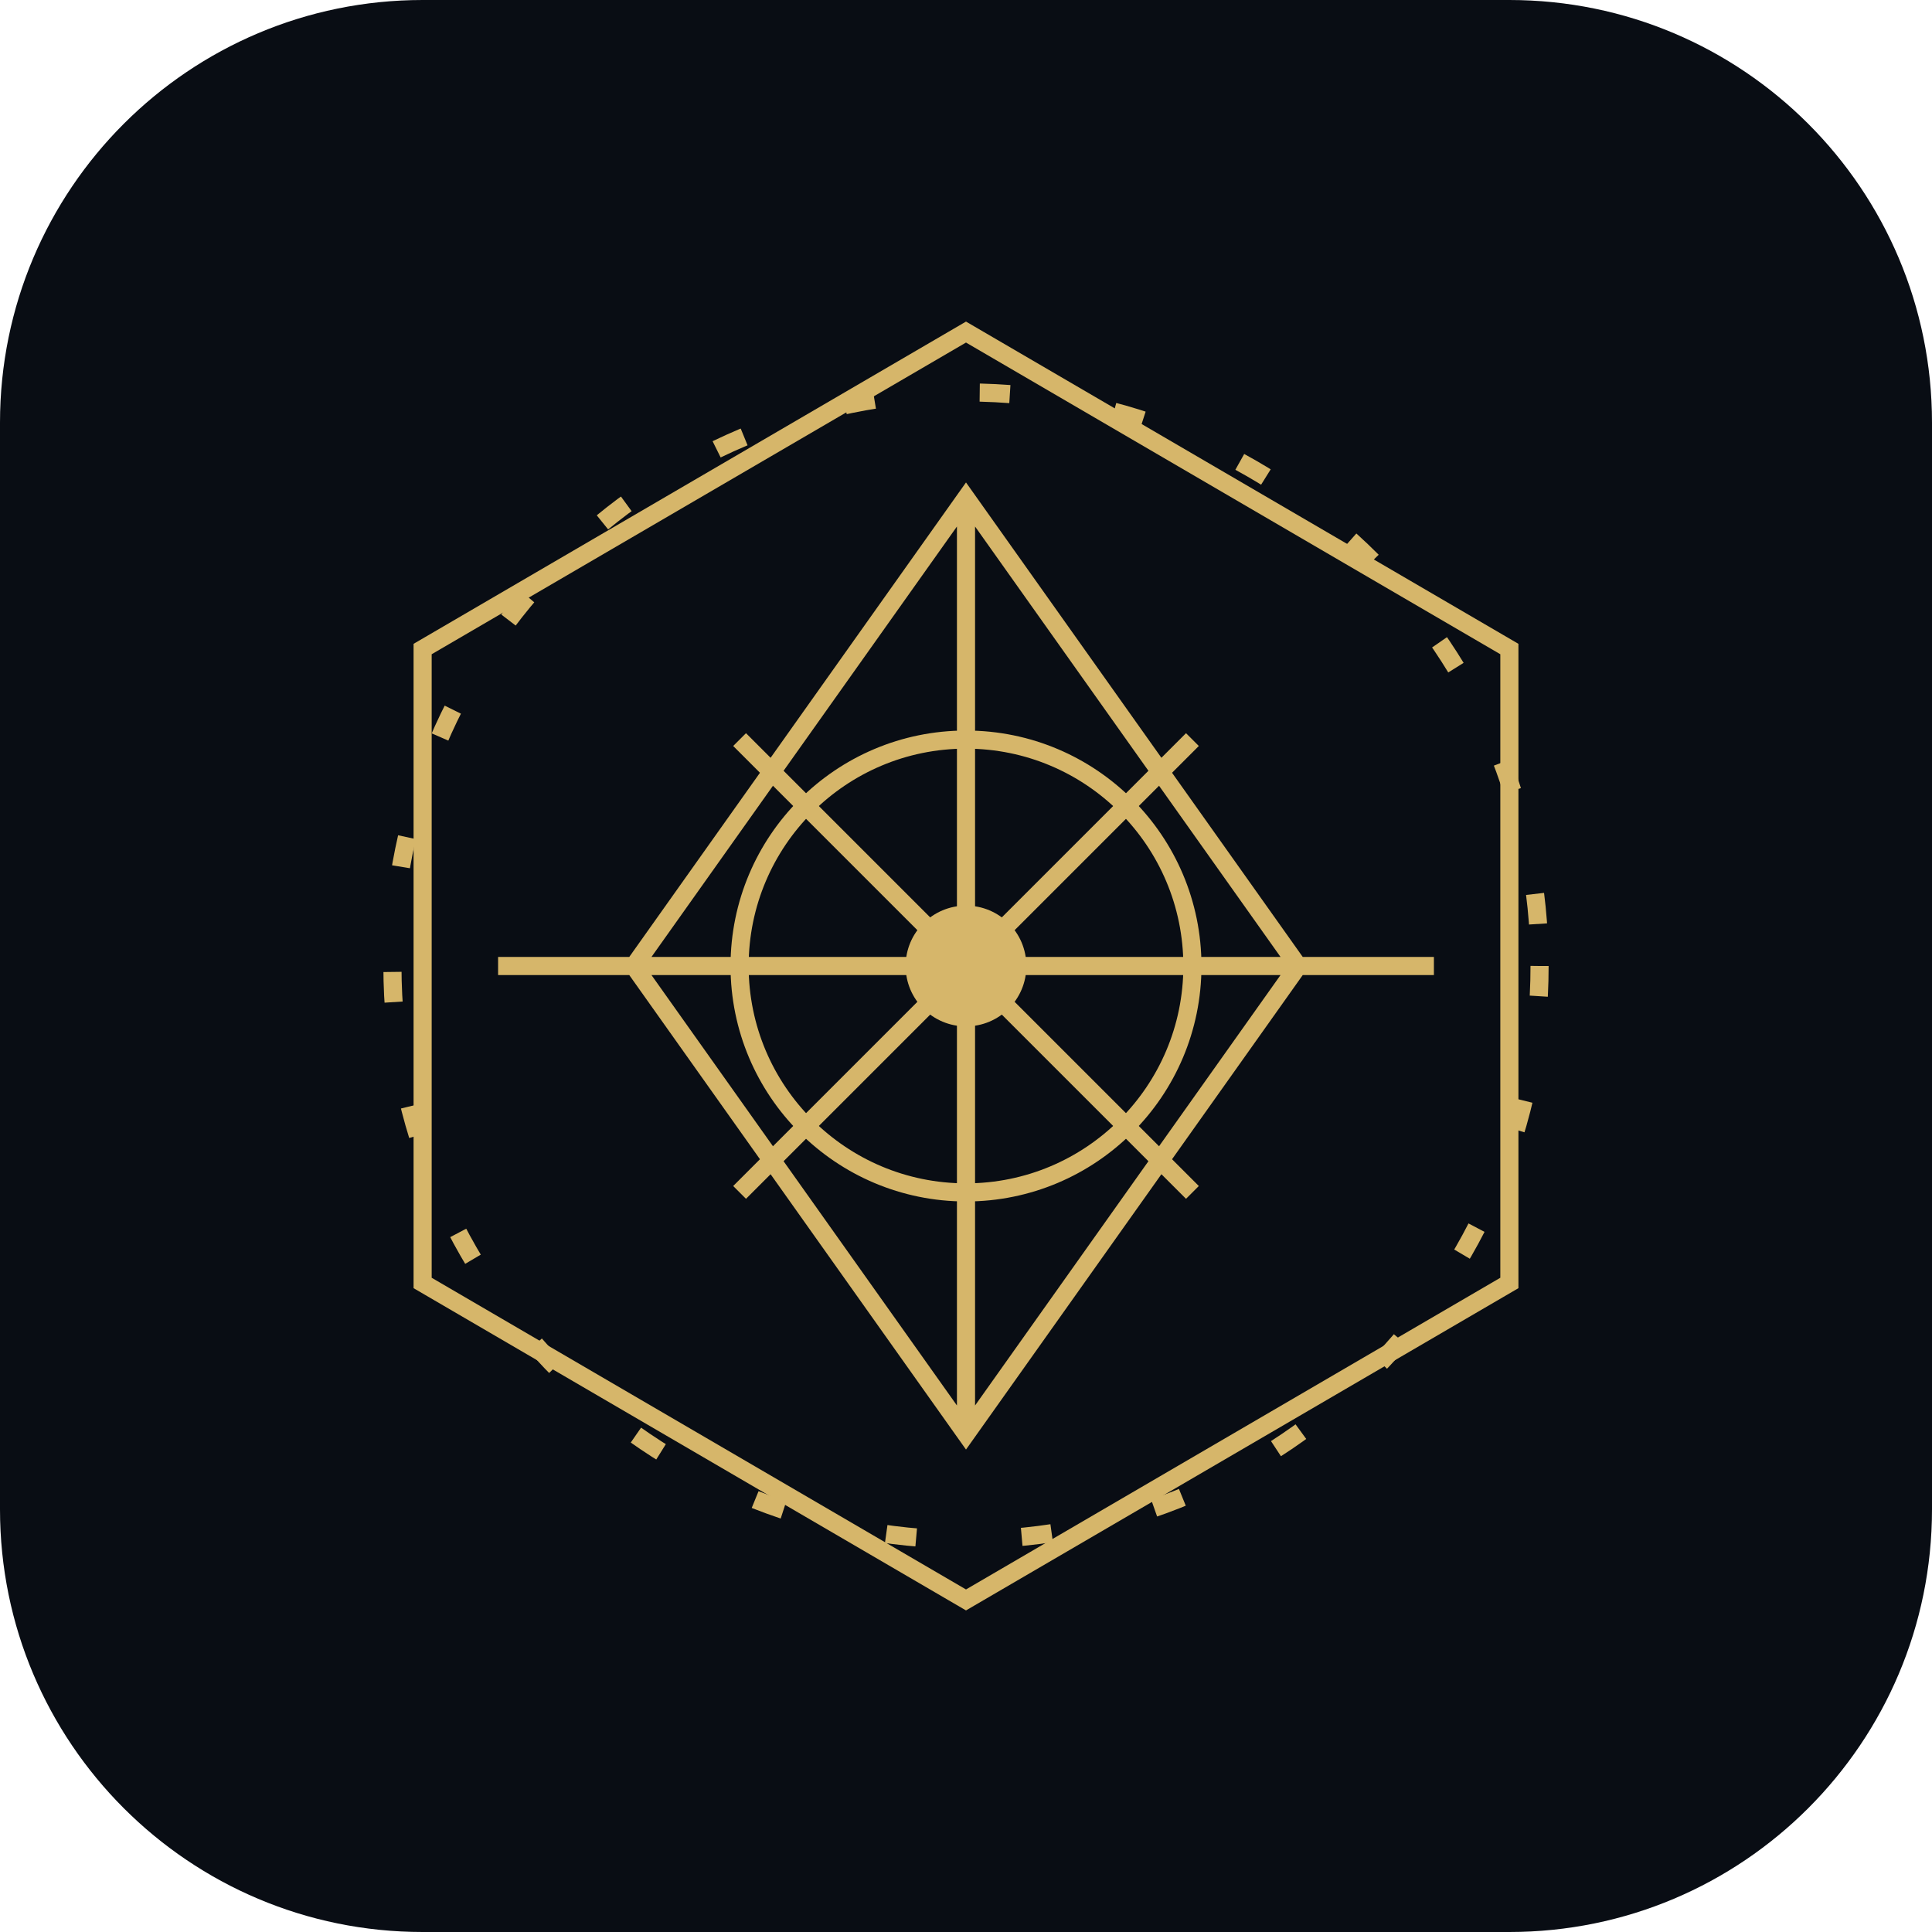
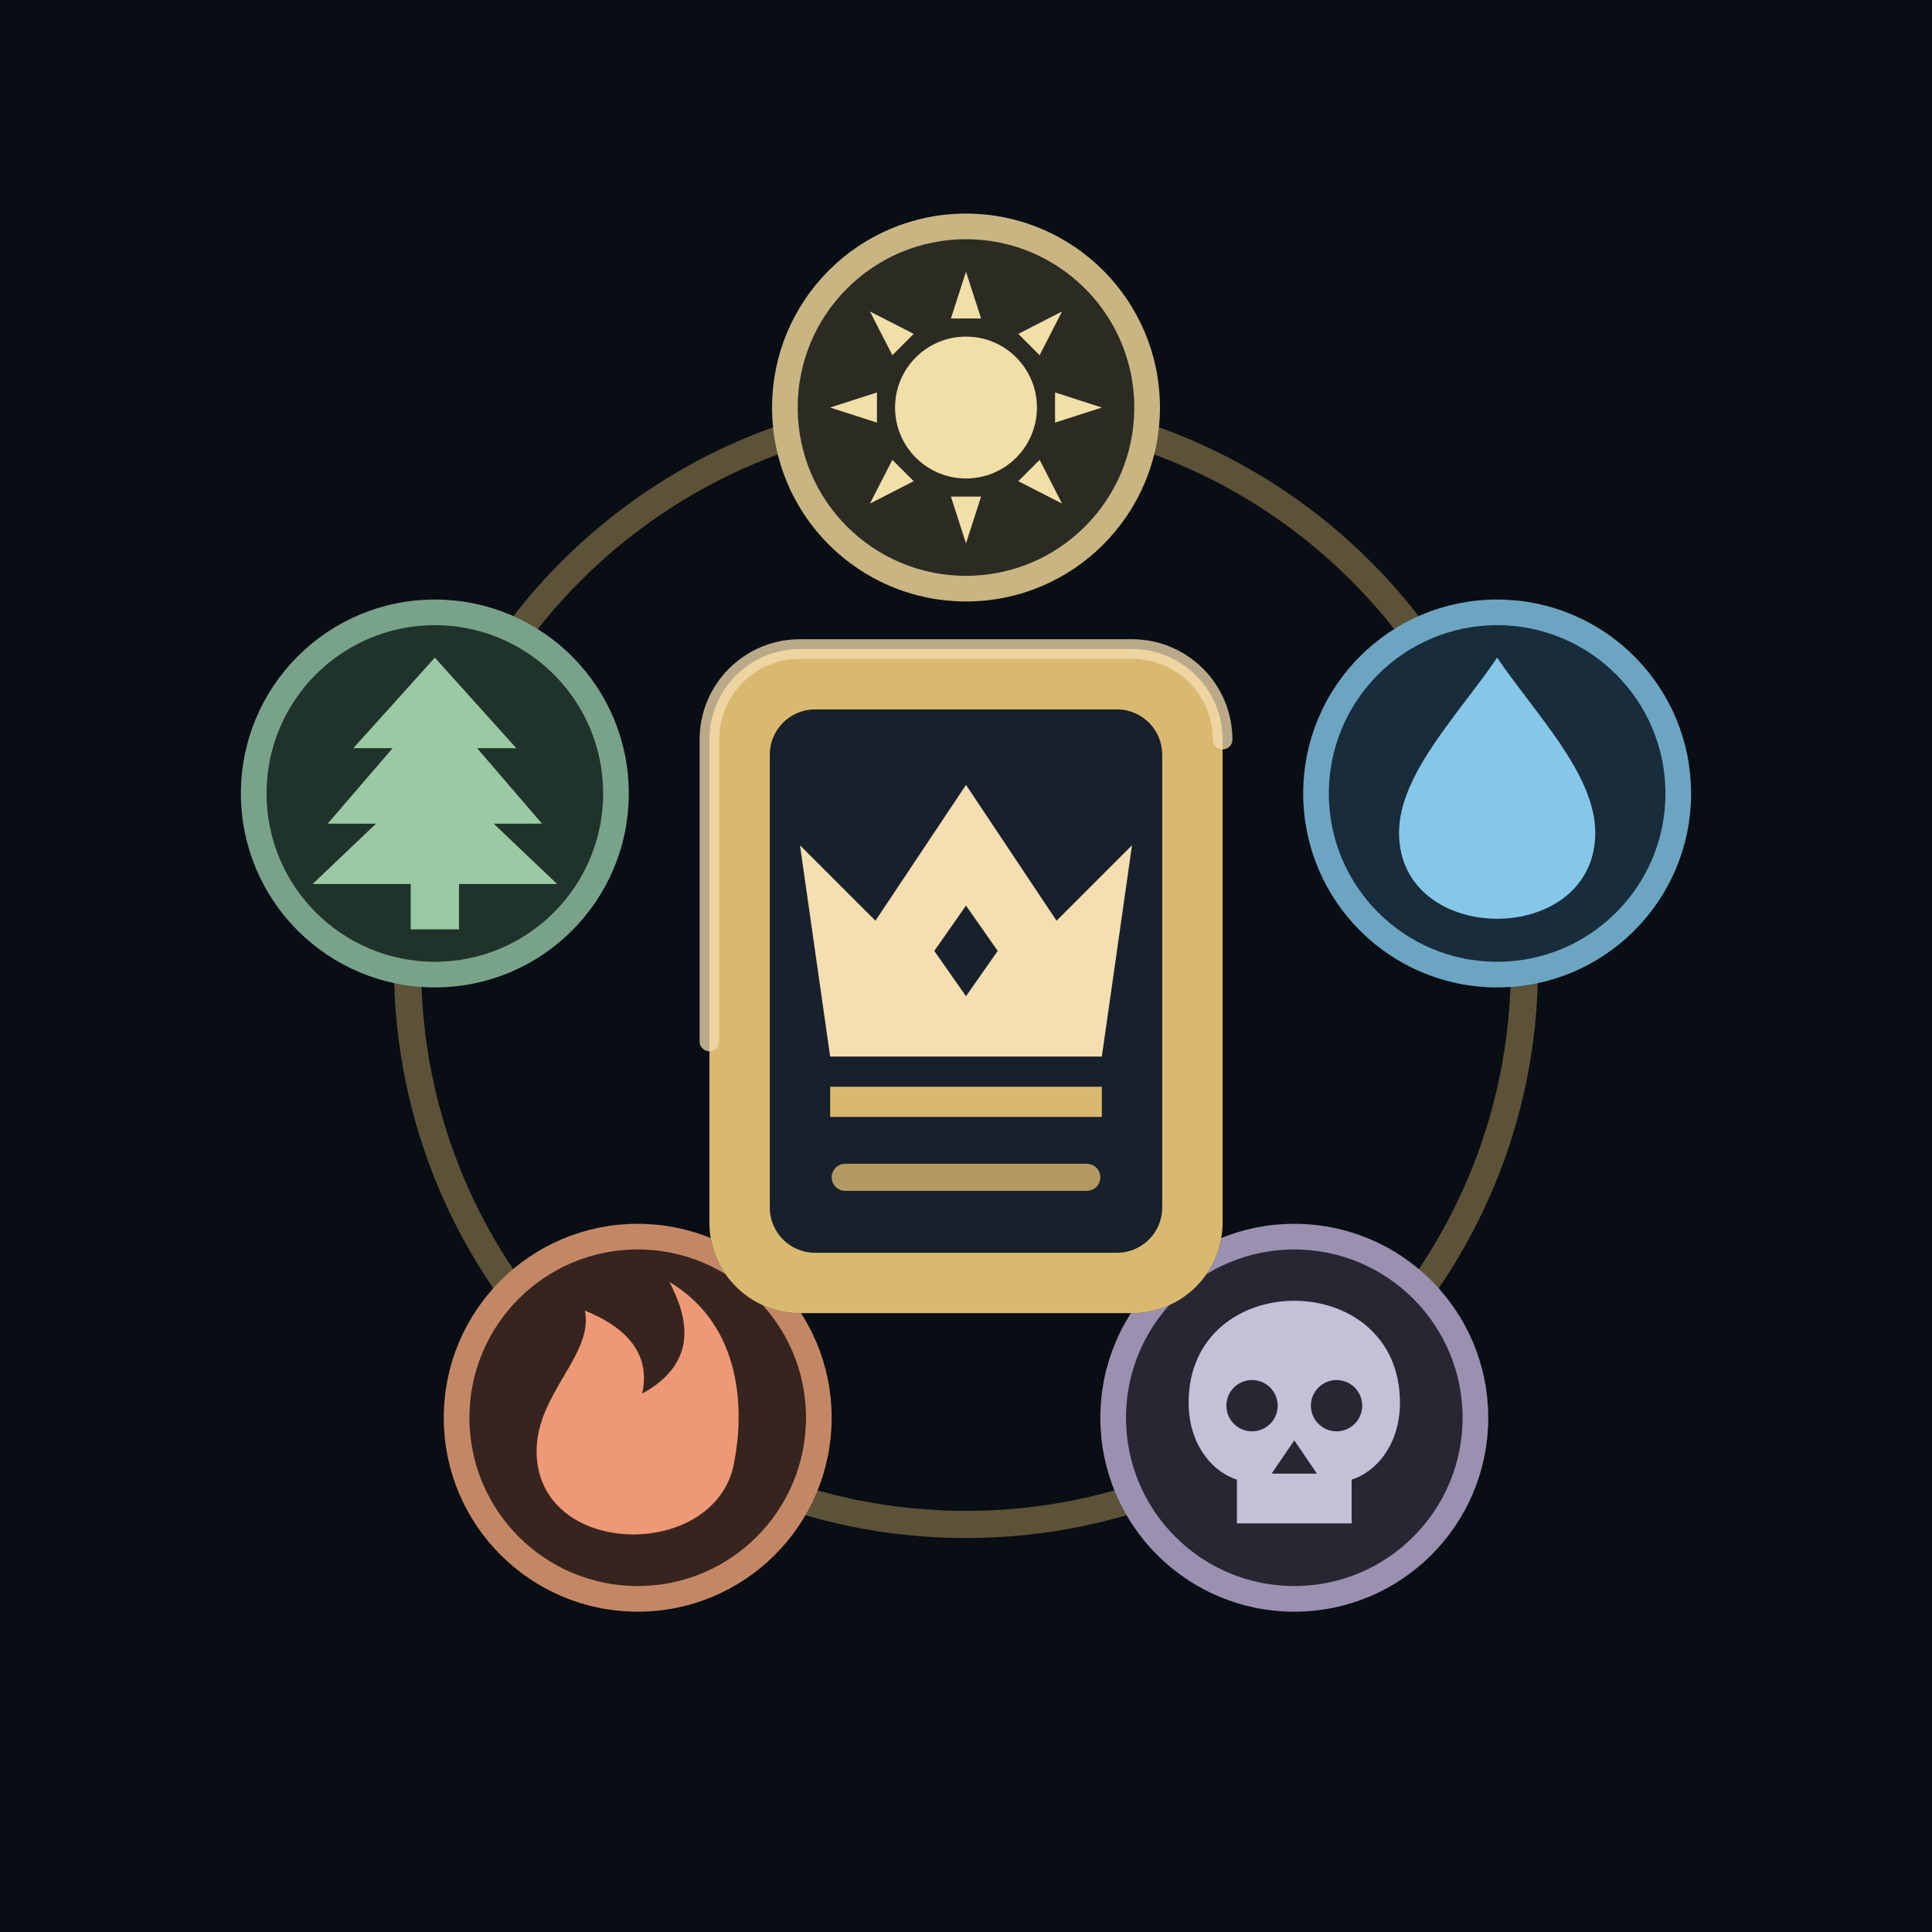
<svg xmlns="http://www.w3.org/2000/svg" viewBox="0 0 128 128">
-   <rect width="128" height="128" rx="28" fill="#090d14" />
-   <g transform="translate(14 14)" fill="none">
-     <g stroke="#d6b66a" stroke-width="1.2">
-       <circle cx="50" cy="50" r="38" stroke-dasharray="2 7" />
-       <path d="m50 8 36 21v42L50 92 14 71V29Z" />
-       <g>
-         <path d="m50 19 22 31-22 31-22-31Z M19 50h62M50 19v62" />
-         <circle cx="50" cy="50" r="15" />
-         <path d="m35 35 30 30M65 35 35 65" />
-       </g>
-     </g>
-     <circle cx="50" cy="50" r="4" fill="#d6b66a" />
+   <rect width="128" height="128" fill="#090d14" />
+   <g id="emblem-art" stroke-linecap="round" stroke-linejoin="round">
+     <path id="mana-orbit" d="M101 64A37 37 0 1 0 27 64A37 37 0 1 0 101 64Z" fill="none" stroke="#d9b96f" stroke-width="1.8" opacity="0.4" />
+     <path id="sun-plate" d="M76 27A12 12 0 1 0 52 27A12 12 0 1 0 76 27Z" fill="#2b2b24" />
+     <path id="sun-rim" d="M76 27A12 12 0 1 0 52 27A12 12 0 1 0 76 27Z" fill="none" stroke="#c8b582" stroke-width="1.7" />
+     <path id="sun-glyph" d="M68.7 27A4.7 4.7 0 1 0 59.3 27A4.7 4.7 0 1 0 68.7 27ZM69.9 26L73 27L69.9 28ZM68.879 30.465L70.364 33.364L67.465 31.879ZM65 32.9L64 36L63 32.9ZM60.535 31.879L57.636 33.364L59.121 30.465ZM58.1 28L55 27L58.1 26ZM59.121 23.535L57.636 20.636L60.535 22.121ZM63 21.1L64 18L65 21.1ZM67.465 22.121L70.364 20.636L68.879 23.535Z" fill="#f1dfa8" fill-rule="evenodd" />
+     <path id="water-plate" d="M111.19 52.57A12 12 0 1 0 87.19 52.57A12 12 0 1 0 111.19 52.57Z" fill="#182c3c" />
+     <path id="water-rim" d="M111.19 52.57A12 12 0 1 0 87.19 52.57A12 12 0 1 0 111.19 52.57Z" fill="none" stroke="#6ca5c1" stroke-width="1.7" />
+     <path id="water-glyph" d="M99.19 43.57C96.69 47.27 92.69 51.27 92.69 55.17C92.69 62.77 105.69 62.77 105.69 55.17C105.69 51.27 101.69 47.27 99.19 43.57Z" fill="#86c7e8" fill-rule="evenodd" />
+     <path id="skull-plate" d="M97.75 93.93A12 12 0 1 0 73.75 93.93A12 12 0 1 0 97.75 93.93Z" fill="#292634" />
+     <path id="skull-rim" d="M97.75 93.93A12 12 0 1 0 73.75 93.93A12 12 0 1 0 97.75 93.93Z" fill="none" stroke="#9a91b0" stroke-width="1.7" />
+     <path id="skull-glyph" d="M78.75 92.93C78.75 83.93 92.75 83.93 92.75 92.93C92.75 95.73 91.15 97.53 89.55 98.03L89.55 100.93H81.95V98.03C80.35 97.53 78.75 95.73 78.75 92.93ZM84.65 93.13A1.7 1.7 0 1 0 81.25 93.13A1.7 1.7 0 1 0 84.65 93.13ZM90.25 93.13A1.7 1.7 0 1 0 86.85 93.13A1.7 1.7 0 1 0 90.25 93.13ZM85.75 95.43L84.25 97.63L87.25 97.63Z" fill="#c6bfd8" fill-rule="evenodd" />
+     <path id="flame-plate" d="M54.25 93.93A12 12 0 1 0 30.25 93.93A12 12 0 1 0 54.25 93.93Z" fill="#37241f" />
+     <path id="flame-rim" d="M54.25 93.93A12 12 0 1 0 30.25 93.93A12 12 0 1 0 54.25 93.93Z" fill="none" stroke="#c48765" stroke-width="1.7" />
+     <path id="flame-glyph" d="M35.55 96.13C35.55 92.33 39.35 89.73 38.75 86.83C41.95 88.13 43.05 90.03 42.55 92.33C46.35 90.23 45.55 87.23 44.35 84.93C49.35 87.93 49.25 93.73 48.65 96.83C47.55 103.43 35.55 103.33 35.55 96.13Z" fill="#ef9875" fill-rule="evenodd" />
+     <path id="tree-plate" d="M40.81 52.57A12 12 0 1 0 16.81 52.57A12 12 0 1 0 40.81 52.57Z" fill="#20332a" />
+     <path id="tree-rim" d="M40.81 52.57A12 12 0 1 0 16.81 52.57A12 12 0 1 0 40.81 52.57Z" fill="none" stroke="#79a28a" stroke-width="1.7" />
+     <path id="tree-glyph" d="M28.81 43.57L23.41 49.57L26.01 49.57L21.71 54.57L24.91 54.57L20.71 58.57L27.21 58.57L27.21 61.57L30.41 61.57L30.41 58.57L36.91 58.57L32.71 54.57L35.91 54.57L31.61 49.57L34.21 49.57Z" fill="#9ac9a4" fill-rule="evenodd" />
+     <path id="commander-card" d="M53 43H75A6 6 0 0 1 81 49V81A6 6 0 0 1 75 87H53A6 6 0 0 1 47 81V49A6 6 0 0 1 53 43Z" fill="#17202b" />
+     <path id="commander-rim" d="M53 43H75A6 6 0 0 1 81 49V81A6 6 0 0 1 75 87H53A6 6 0 0 1 47 81V49A6 6 0 0 1 53 43ZM54 47H74A3 3 0 0 1 77 50V80A3 3 0 0 1 74 83H54A3 3 0 0 1 51 80V50A3 3 0 0 1 54 47Z" fill="#d9b96f" fill-rule="evenodd" />
+     <path id="commander-highlight" d="M53 43H75A6 6 0 0 1 81 49M47 69V49A6 6 0 0 1 53 43" fill="none" stroke="#f5deb0" stroke-width="1.3" opacity="0.75" />
+     <path id="commander-crown" d="M53 56L58 61L64 52L70 61L75 56L73 70H55Z M64 60L66.1 63L64 66L61.9 63Z" fill="#f5deb0" fill-rule="evenodd" />
+     <path id="commander-band" d="M55 72H73V74H55Z" fill="#d9b96f" />
+     <path id="commander-text" d="M56 78H72" fill="none" stroke="#d9b96f" stroke-width="1.8" opacity="0.8" />
  </g>
</svg>
